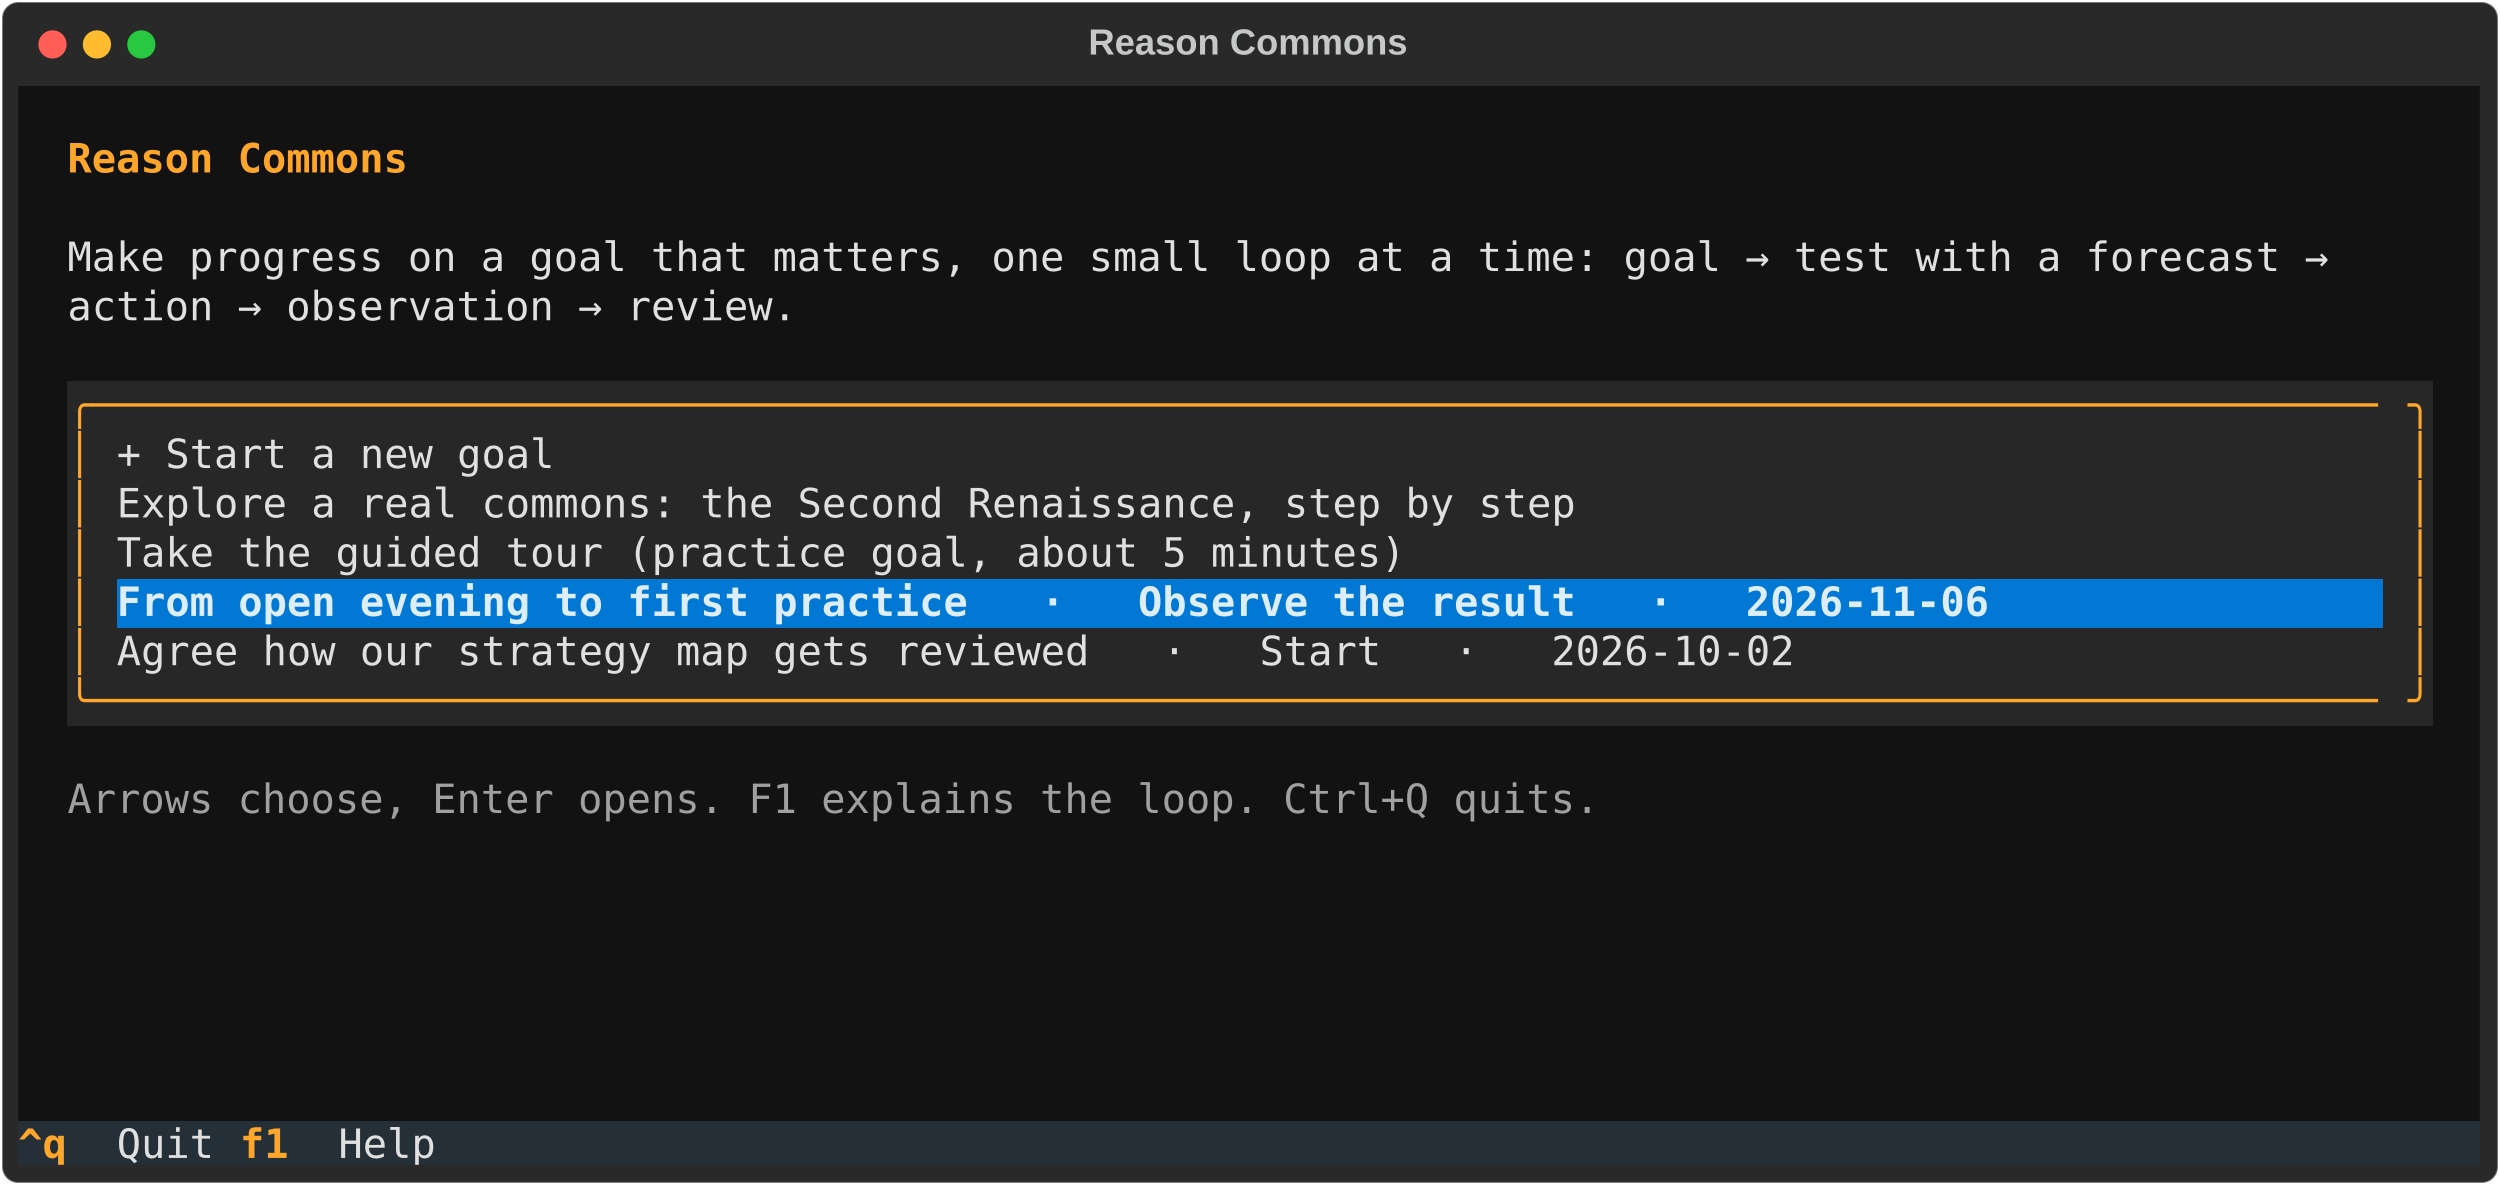
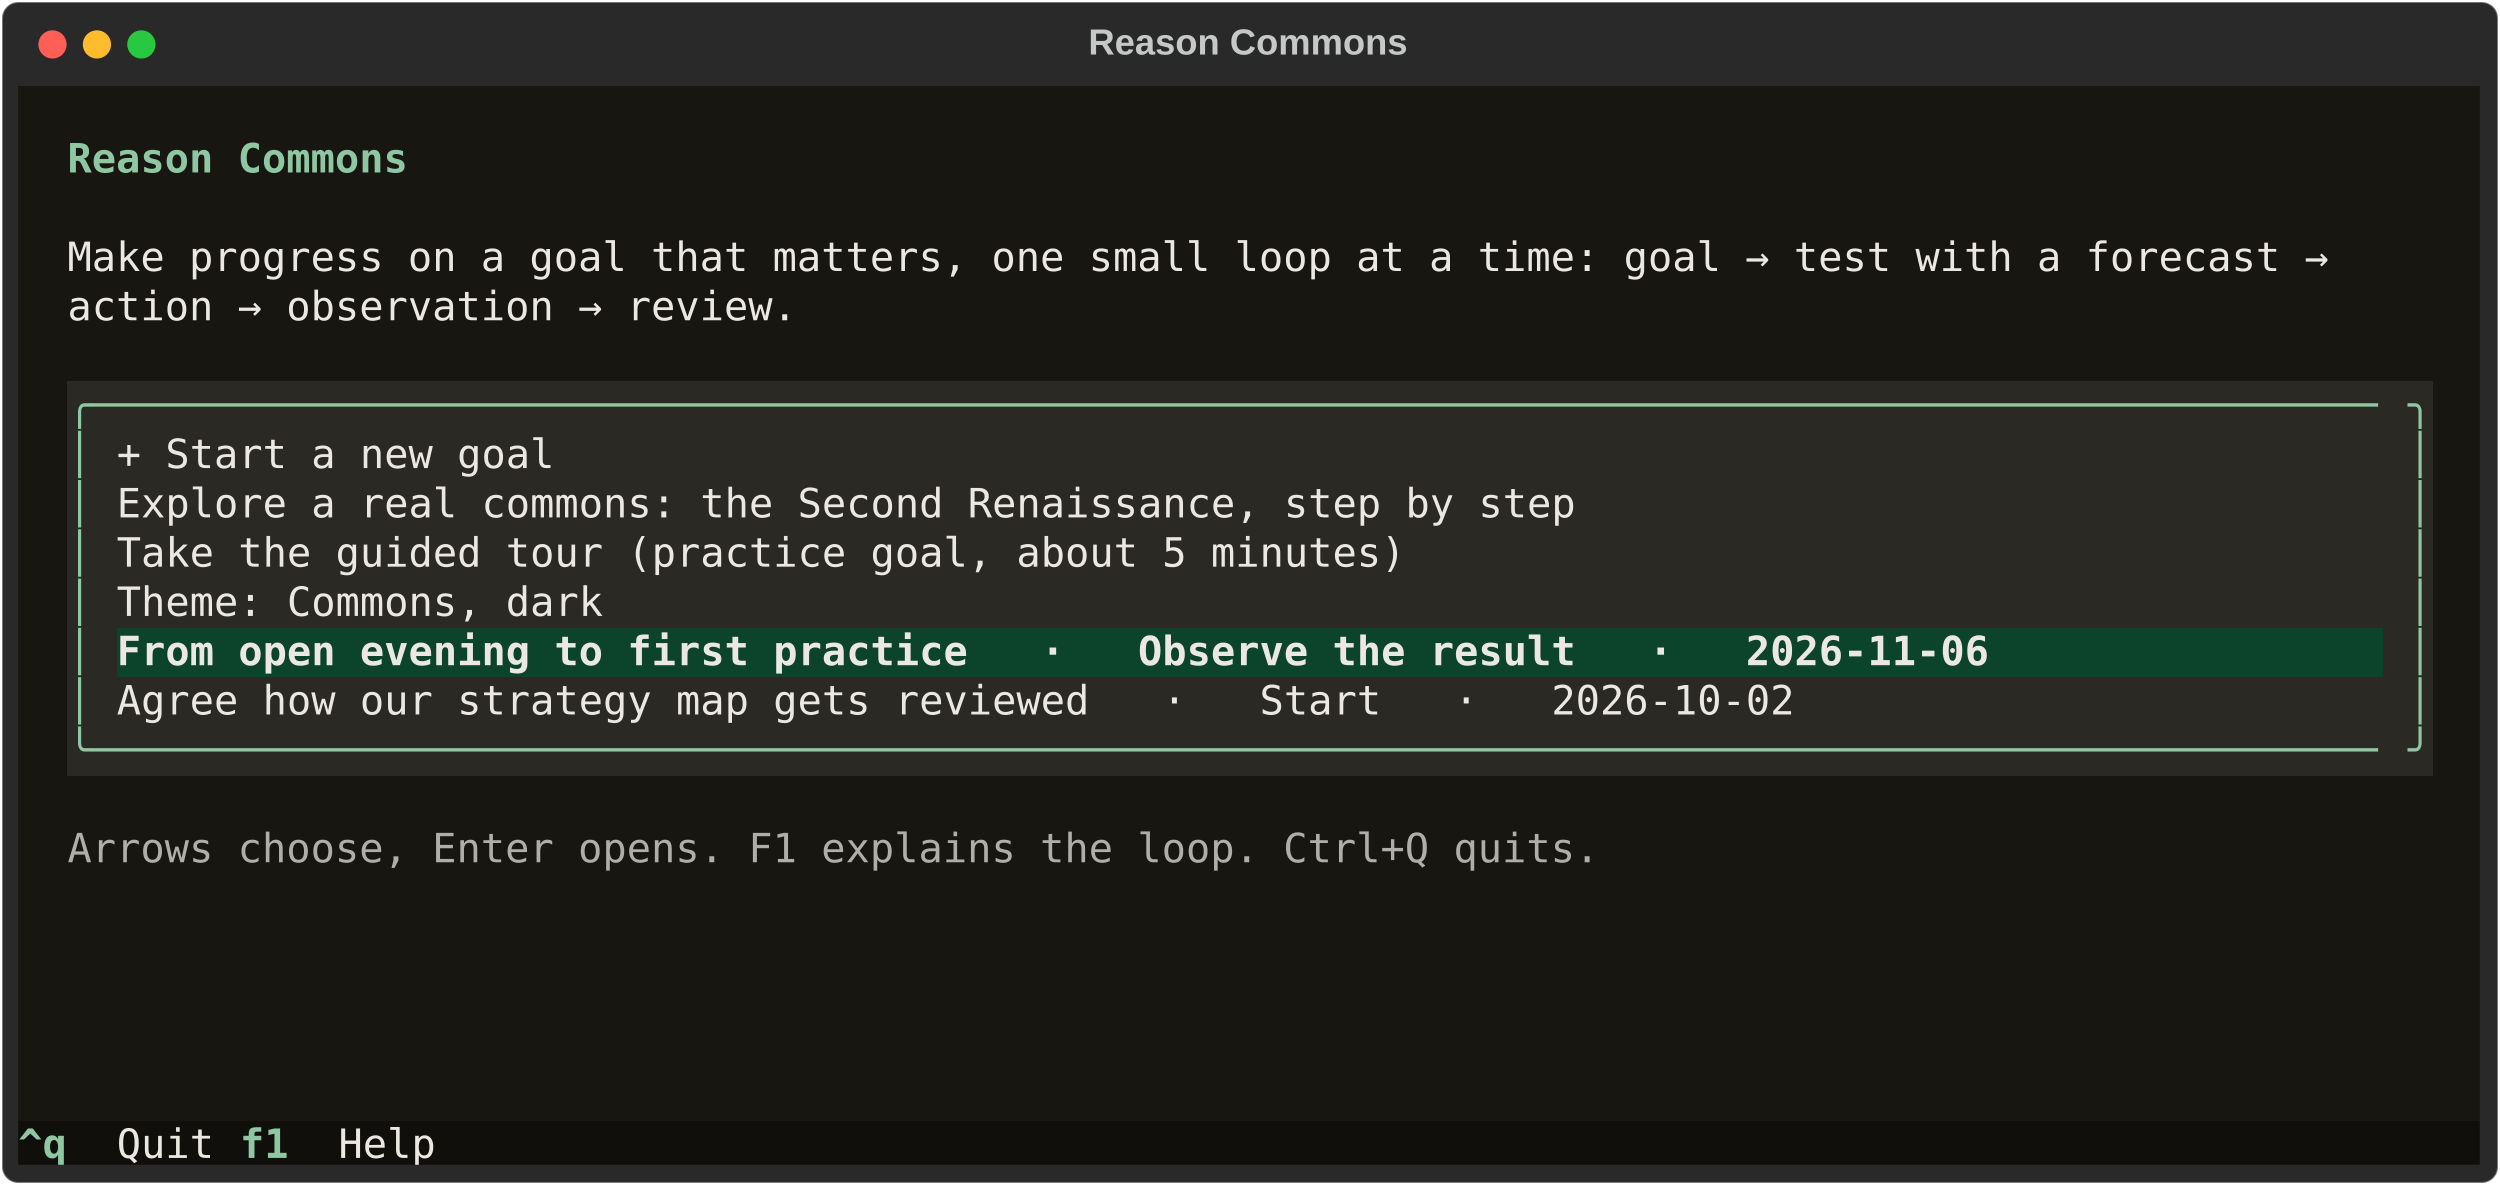
<svg xmlns="http://www.w3.org/2000/svg" class="rich-terminal" viewBox="0 0 1238 586.8">
  <style>

    @font-face {
        font-family: "Fira Code";
        src: local("FiraCode-Regular"),
                url("https://cdnjs.cloudflare.com/ajax/libs/firacode/6.2.0/woff2/FiraCode-Regular.woff2") format("woff2"),
                url("https://cdnjs.cloudflare.com/ajax/libs/firacode/6.2.0/woff/FiraCode-Regular.woff") format("woff");
        font-style: normal;
        font-weight: 400;
    }
    @font-face {
        font-family: "Fira Code";
        src: local("FiraCode-Bold"),
                url("https://cdnjs.cloudflare.com/ajax/libs/firacode/6.2.0/woff2/FiraCode-Bold.woff2") format("woff2"),
                url("https://cdnjs.cloudflare.com/ajax/libs/firacode/6.2.0/woff/FiraCode-Bold.woff") format("woff");
        font-style: bold;
        font-weight: 700;
    }

-     .terminal-1781260414-matrix {
+     .terminal-31405081-matrix {
        font-family: Fira Code, monospace;
        font-size: 20px;
        line-height: 24.4px;
        font-variant-east-asian: full-width;
    }

-     .terminal-1781260414-title {
+     .terminal-31405081-title {
        font-size: 18px;
        font-weight: bold;
        font-family: arial;
    }

-     .terminal-1781260414-r1 { fill: #c5c8c6 }
- .terminal-1781260414-r2 { fill: #fea62b;font-weight: bold }
- .terminal-1781260414-r3 { fill: #e0e0e0 }
- .terminal-1781260414-r4 { fill: #fea62b }
- .terminal-1781260414-r5 { fill: #ddedf9;font-weight: bold }
- .terminal-1781260414-r6 { fill: #a0a0a0 }
- .terminal-1781260414-r7 { fill: #ffa62b;font-weight: bold }
+     .terminal-31405081-r1 { fill: #c5c8c6 }
+ .terminal-31405081-r2 { fill: #8ec7a1;font-weight: bold }
+ .terminal-31405081-r3 { fill: #eae8e1 }
+ .terminal-31405081-r4 { fill: #8ec7a1 }
+ .terminal-31405081-r5 { fill: #eae8e1;font-weight: bold }
+ .terminal-31405081-r6 { fill: #b0aea8 }
    </style>
  <defs>
-     <clipPath id="terminal-1781260414-clip-terminal">
+     <clipPath id="terminal-31405081-clip-terminal">
      <rect x="0" y="0" width="1219.0" height="535.8" />
    </clipPath>
-     <clipPath id="terminal-1781260414-line-0">
+     <clipPath id="terminal-31405081-line-0">
      <rect x="0" y="1.5" width="1220" height="24.65" />
    </clipPath>
-     <clipPath id="terminal-1781260414-line-1">
+     <clipPath id="terminal-31405081-line-1">
      <rect x="0" y="25.9" width="1220" height="24.65" />
    </clipPath>
-     <clipPath id="terminal-1781260414-line-2">
+     <clipPath id="terminal-31405081-line-2">
      <rect x="0" y="50.3" width="1220" height="24.65" />
    </clipPath>
-     <clipPath id="terminal-1781260414-line-3">
+     <clipPath id="terminal-31405081-line-3">
      <rect x="0" y="74.7" width="1220" height="24.65" />
    </clipPath>
-     <clipPath id="terminal-1781260414-line-4">
+     <clipPath id="terminal-31405081-line-4">
      <rect x="0" y="99.1" width="1220" height="24.65" />
    </clipPath>
-     <clipPath id="terminal-1781260414-line-5">
+     <clipPath id="terminal-31405081-line-5">
      <rect x="0" y="123.5" width="1220" height="24.65" />
    </clipPath>
-     <clipPath id="terminal-1781260414-line-6">
+     <clipPath id="terminal-31405081-line-6">
      <rect x="0" y="147.9" width="1220" height="24.65" />
    </clipPath>
-     <clipPath id="terminal-1781260414-line-7">
+     <clipPath id="terminal-31405081-line-7">
      <rect x="0" y="172.3" width="1220" height="24.65" />
    </clipPath>
-     <clipPath id="terminal-1781260414-line-8">
+     <clipPath id="terminal-31405081-line-8">
      <rect x="0" y="196.7" width="1220" height="24.65" />
    </clipPath>
-     <clipPath id="terminal-1781260414-line-9">
+     <clipPath id="terminal-31405081-line-9">
      <rect x="0" y="221.1" width="1220" height="24.65" />
    </clipPath>
-     <clipPath id="terminal-1781260414-line-10">
+     <clipPath id="terminal-31405081-line-10">
      <rect x="0" y="245.5" width="1220" height="24.65" />
    </clipPath>
-     <clipPath id="terminal-1781260414-line-11">
+     <clipPath id="terminal-31405081-line-11">
      <rect x="0" y="269.9" width="1220" height="24.65" />
    </clipPath>
-     <clipPath id="terminal-1781260414-line-12">
+     <clipPath id="terminal-31405081-line-12">
      <rect x="0" y="294.3" width="1220" height="24.65" />
    </clipPath>
-     <clipPath id="terminal-1781260414-line-13">
+     <clipPath id="terminal-31405081-line-13">
      <rect x="0" y="318.7" width="1220" height="24.65" />
    </clipPath>
-     <clipPath id="terminal-1781260414-line-14">
+     <clipPath id="terminal-31405081-line-14">
      <rect x="0" y="343.1" width="1220" height="24.65" />
    </clipPath>
-     <clipPath id="terminal-1781260414-line-15">
+     <clipPath id="terminal-31405081-line-15">
      <rect x="0" y="367.5" width="1220" height="24.65" />
    </clipPath>
-     <clipPath id="terminal-1781260414-line-16">
+     <clipPath id="terminal-31405081-line-16">
      <rect x="0" y="391.9" width="1220" height="24.65" />
    </clipPath>
-     <clipPath id="terminal-1781260414-line-17">
+     <clipPath id="terminal-31405081-line-17">
      <rect x="0" y="416.3" width="1220" height="24.65" />
    </clipPath>
-     <clipPath id="terminal-1781260414-line-18">
+     <clipPath id="terminal-31405081-line-18">
      <rect x="0" y="440.7" width="1220" height="24.65" />
    </clipPath>
-     <clipPath id="terminal-1781260414-line-19">
+     <clipPath id="terminal-31405081-line-19">
      <rect x="0" y="465.1" width="1220" height="24.65" />
    </clipPath>
-     <clipPath id="terminal-1781260414-line-20">
+     <clipPath id="terminal-31405081-line-20">
      <rect x="0" y="489.5" width="1220" height="24.65" />
    </clipPath>
  </defs>
  <rect fill="#292929" stroke="rgba(255,255,255,0.35)" stroke-width="1" x="1" y="1" width="1236" height="584.8" rx="8" />
-   <text class="terminal-1781260414-title" fill="#c5c8c6" text-anchor="middle" x="618" y="27">Reason Commons</text>
+   <text class="terminal-31405081-title" fill="#c5c8c6" text-anchor="middle" x="618" y="27">Reason Commons</text>
  <g transform="translate(26,22)">
    <circle cx="0" cy="0" r="7" fill="#ff5f57" />
    <circle cx="22" cy="0" r="7" fill="#febc2e" />
    <circle cx="44" cy="0" r="7" fill="#28c840" />
  </g>
-   <g transform="translate(9, 41)" clip-path="url(#terminal-1781260414-clip-terminal)">
-     <rect fill="#121212" x="0" y="1.5" width="1220" height="24.65" shape-rendering="crispEdges" />
-     <rect fill="#121212" x="0" y="25.9" width="24.4" height="24.65" shape-rendering="crispEdges" />
-     <rect fill="#121212" x="24.4" y="25.9" width="170.8" height="24.65" shape-rendering="crispEdges" />
-     <rect fill="#121212" x="195.2" y="25.9" width="1000.4" height="24.65" shape-rendering="crispEdges" />
-     <rect fill="#121212" x="1195.6" y="25.9" width="24.4" height="24.65" shape-rendering="crispEdges" />
-     <rect fill="#121212" x="0" y="50.3" width="24.4" height="24.65" shape-rendering="crispEdges" />
-     <rect fill="#121212" x="24.4" y="50.3" width="1171.2" height="24.65" shape-rendering="crispEdges" />
-     <rect fill="#121212" x="1195.6" y="50.3" width="24.4" height="24.65" shape-rendering="crispEdges" />
-     <rect fill="#121212" x="0" y="74.7" width="24.4" height="24.65" shape-rendering="crispEdges" />
-     <rect fill="#121212" x="24.4" y="74.7" width="1134.6" height="24.65" shape-rendering="crispEdges" />
-     <rect fill="#121212" x="1159" y="74.7" width="36.6" height="24.65" shape-rendering="crispEdges" />
-     <rect fill="#121212" x="1195.6" y="74.7" width="24.4" height="24.65" shape-rendering="crispEdges" />
-     <rect fill="#121212" x="0" y="99.1" width="24.4" height="24.65" shape-rendering="crispEdges" />
-     <rect fill="#121212" x="24.4" y="99.1" width="366" height="24.65" shape-rendering="crispEdges" />
-     <rect fill="#121212" x="390.4" y="99.1" width="805.2" height="24.65" shape-rendering="crispEdges" />
-     <rect fill="#121212" x="1195.6" y="99.1" width="24.4" height="24.65" shape-rendering="crispEdges" />
-     <rect fill="#121212" x="0" y="123.5" width="24.4" height="24.65" shape-rendering="crispEdges" />
-     <rect fill="#121212" x="24.4" y="123.5" width="1171.2" height="24.65" shape-rendering="crispEdges" />
-     <rect fill="#121212" x="1195.6" y="123.5" width="24.4" height="24.65" shape-rendering="crispEdges" />
-     <rect fill="#121212" x="0" y="147.9" width="24.4" height="24.65" shape-rendering="crispEdges" />
-     <rect fill="#272727" x="24.4" y="147.9" width="12.2" height="24.65" shape-rendering="crispEdges" />
-     <rect fill="#272727" x="36.6" y="147.9" width="1146.8" height="24.65" shape-rendering="crispEdges" />
-     <rect fill="#272727" x="1183.4" y="147.9" width="12.2" height="24.65" shape-rendering="crispEdges" />
-     <rect fill="#121212" x="1195.6" y="147.9" width="24.4" height="24.65" shape-rendering="crispEdges" />
-     <rect fill="#121212" x="0" y="172.3" width="24.4" height="24.65" shape-rendering="crispEdges" />
-     <rect fill="#272727" x="24.4" y="172.3" width="12.2" height="24.65" shape-rendering="crispEdges" />
-     <rect fill="#272727" x="36.6" y="172.3" width="12.2" height="24.65" shape-rendering="crispEdges" />
-     <rect fill="#272727" x="48.8" y="172.3" width="219.6" height="24.65" shape-rendering="crispEdges" />
-     <rect fill="#272727" x="268.4" y="172.3" width="902.8" height="24.65" shape-rendering="crispEdges" />
-     <rect fill="#272727" x="1171.2" y="172.3" width="12.2" height="24.65" shape-rendering="crispEdges" />
-     <rect fill="#272727" x="1183.4" y="172.3" width="12.2" height="24.65" shape-rendering="crispEdges" />
-     <rect fill="#121212" x="1195.6" y="172.3" width="24.4" height="24.65" shape-rendering="crispEdges" />
-     <rect fill="#121212" x="0" y="196.7" width="24.4" height="24.65" shape-rendering="crispEdges" />
-     <rect fill="#272727" x="24.4" y="196.7" width="12.2" height="24.65" shape-rendering="crispEdges" />
-     <rect fill="#272727" x="36.6" y="196.7" width="12.2" height="24.65" shape-rendering="crispEdges" />
-     <rect fill="#272727" x="48.8" y="196.7" width="756.4" height="24.65" shape-rendering="crispEdges" />
-     <rect fill="#272727" x="805.2" y="196.7" width="366" height="24.65" shape-rendering="crispEdges" />
-     <rect fill="#272727" x="1171.2" y="196.7" width="12.2" height="24.65" shape-rendering="crispEdges" />
-     <rect fill="#272727" x="1183.4" y="196.7" width="12.2" height="24.65" shape-rendering="crispEdges" />
-     <rect fill="#121212" x="1195.6" y="196.7" width="24.4" height="24.65" shape-rendering="crispEdges" />
-     <rect fill="#121212" x="0" y="221.1" width="24.4" height="24.65" shape-rendering="crispEdges" />
-     <rect fill="#272727" x="24.4" y="221.1" width="12.2" height="24.65" shape-rendering="crispEdges" />
-     <rect fill="#272727" x="36.6" y="221.1" width="12.2" height="24.65" shape-rendering="crispEdges" />
-     <rect fill="#272727" x="48.8" y="221.1" width="671" height="24.65" shape-rendering="crispEdges" />
-     <rect fill="#272727" x="719.8" y="221.1" width="451.4" height="24.65" shape-rendering="crispEdges" />
-     <rect fill="#272727" x="1171.2" y="221.1" width="12.2" height="24.65" shape-rendering="crispEdges" />
-     <rect fill="#272727" x="1183.4" y="221.1" width="12.2" height="24.65" shape-rendering="crispEdges" />
-     <rect fill="#121212" x="1195.6" y="221.1" width="24.4" height="24.65" shape-rendering="crispEdges" />
-     <rect fill="#121212" x="0" y="245.5" width="24.4" height="24.65" shape-rendering="crispEdges" />
-     <rect fill="#272727" x="24.4" y="245.5" width="12.2" height="24.65" shape-rendering="crispEdges" />
-     <rect fill="#272727" x="36.6" y="245.5" width="12.2" height="24.65" shape-rendering="crispEdges" />
-     <rect fill="#0178d4" x="48.8" y="245.5" width="939.4" height="24.65" shape-rendering="crispEdges" />
-     <rect fill="#0178d4" x="988.2" y="245.5" width="183" height="24.65" shape-rendering="crispEdges" />
-     <rect fill="#272727" x="1171.2" y="245.5" width="12.2" height="24.65" shape-rendering="crispEdges" />
-     <rect fill="#272727" x="1183.4" y="245.5" width="12.2" height="24.65" shape-rendering="crispEdges" />
-     <rect fill="#121212" x="1195.6" y="245.5" width="24.4" height="24.65" shape-rendering="crispEdges" />
-     <rect fill="#121212" x="0" y="269.9" width="24.4" height="24.65" shape-rendering="crispEdges" />
-     <rect fill="#272727" x="24.4" y="269.9" width="12.2" height="24.65" shape-rendering="crispEdges" />
-     <rect fill="#272727" x="36.6" y="269.9" width="12.2" height="24.65" shape-rendering="crispEdges" />
-     <rect fill="#272727" x="48.8" y="269.9" width="841.8" height="24.65" shape-rendering="crispEdges" />
-     <rect fill="#272727" x="890.6" y="269.9" width="280.6" height="24.65" shape-rendering="crispEdges" />
-     <rect fill="#272727" x="1171.2" y="269.9" width="12.2" height="24.65" shape-rendering="crispEdges" />
-     <rect fill="#272727" x="1183.4" y="269.9" width="12.2" height="24.65" shape-rendering="crispEdges" />
-     <rect fill="#121212" x="1195.6" y="269.9" width="24.4" height="24.65" shape-rendering="crispEdges" />
-     <rect fill="#121212" x="0" y="294.3" width="24.4" height="24.65" shape-rendering="crispEdges" />
-     <rect fill="#272727" x="24.4" y="294.3" width="12.2" height="24.65" shape-rendering="crispEdges" />
-     <rect fill="#272727" x="36.6" y="294.3" width="1146.8" height="24.65" shape-rendering="crispEdges" />
-     <rect fill="#272727" x="1183.4" y="294.3" width="12.2" height="24.65" shape-rendering="crispEdges" />
-     <rect fill="#121212" x="1195.6" y="294.3" width="24.4" height="24.65" shape-rendering="crispEdges" />
-     <rect fill="#121212" x="0" y="318.7" width="24.4" height="24.65" shape-rendering="crispEdges" />
-     <rect fill="#121212" x="24.4" y="318.7" width="1171.2" height="24.65" shape-rendering="crispEdges" />
-     <rect fill="#121212" x="1195.6" y="318.7" width="24.4" height="24.65" shape-rendering="crispEdges" />
-     <rect fill="#121212" x="0" y="343.1" width="24.4" height="24.65" shape-rendering="crispEdges" />
-     <rect fill="#121212" x="24.4" y="343.1" width="768.6" height="24.65" shape-rendering="crispEdges" />
-     <rect fill="#121212" x="793" y="343.1" width="402.6" height="24.65" shape-rendering="crispEdges" />
-     <rect fill="#121212" x="1195.6" y="343.1" width="24.4" height="24.65" shape-rendering="crispEdges" />
-     <rect fill="#121212" x="0" y="367.5" width="24.4" height="24.65" shape-rendering="crispEdges" />
-     <rect fill="#121212" x="24.4" y="367.5" width="1171.2" height="24.65" shape-rendering="crispEdges" />
-     <rect fill="#121212" x="1195.6" y="367.5" width="24.4" height="24.65" shape-rendering="crispEdges" />
-     <rect fill="#121212" x="0" y="391.9" width="24.4" height="24.65" shape-rendering="crispEdges" />
-     <rect fill="#121212" x="24.4" y="391.9" width="1171.2" height="24.65" shape-rendering="crispEdges" />
-     <rect fill="#121212" x="1195.6" y="391.9" width="24.4" height="24.65" shape-rendering="crispEdges" />
-     <rect fill="#121212" x="0" y="416.3" width="24.4" height="24.65" shape-rendering="crispEdges" />
-     <rect fill="#121212" x="24.4" y="416.3" width="1171.2" height="24.65" shape-rendering="crispEdges" />
-     <rect fill="#121212" x="1195.6" y="416.3" width="24.4" height="24.65" shape-rendering="crispEdges" />
-     <rect fill="#121212" x="0" y="440.7" width="24.4" height="24.65" shape-rendering="crispEdges" />
-     <rect fill="#121212" x="24.4" y="440.7" width="1171.2" height="24.65" shape-rendering="crispEdges" />
-     <rect fill="#121212" x="1195.6" y="440.7" width="24.4" height="24.65" shape-rendering="crispEdges" />
-     <rect fill="#121212" x="0" y="465.1" width="24.4" height="24.65" shape-rendering="crispEdges" />
-     <rect fill="#121212" x="24.4" y="465.1" width="1171.2" height="24.65" shape-rendering="crispEdges" />
-     <rect fill="#121212" x="1195.6" y="465.1" width="24.4" height="24.65" shape-rendering="crispEdges" />
-     <rect fill="#121212" x="0" y="489.5" width="1220" height="24.65" shape-rendering="crispEdges" />
-     <rect fill="#242f38" x="0" y="513.9" width="48.8" height="24.65" shape-rendering="crispEdges" />
-     <rect fill="#242f38" x="48.8" y="513.9" width="61" height="24.65" shape-rendering="crispEdges" />
-     <rect fill="#242f38" x="109.8" y="513.9" width="48.8" height="24.65" shape-rendering="crispEdges" />
-     <rect fill="#242f38" x="158.6" y="513.9" width="61" height="24.65" shape-rendering="crispEdges" />
-     <rect fill="#242f38" x="219.6" y="513.9" width="1000.4" height="24.65" shape-rendering="crispEdges" />
-     <g class="terminal-1781260414-matrix">
-       <text class="terminal-1781260414-r1" x="1220" y="20" textLength="12.2" clip-path="url(#terminal-1781260414-line-0)">
- </text>
-       <text class="terminal-1781260414-r2" x="24.4" y="44.4" textLength="170.8" clip-path="url(#terminal-1781260414-line-1)">Reason Commons</text>
-       <text class="terminal-1781260414-r1" x="1220" y="44.4" textLength="12.2" clip-path="url(#terminal-1781260414-line-1)">
- </text>
-       <text class="terminal-1781260414-r1" x="1220" y="68.8" textLength="12.2" clip-path="url(#terminal-1781260414-line-2)">
- </text>
-       <text class="terminal-1781260414-r3" x="24.4" y="93.2" textLength="1134.6" clip-path="url(#terminal-1781260414-line-3)">Make progress on a goal that matters, one small loop at a time: goal → test with a forecast →</text>
-       <text class="terminal-1781260414-r1" x="1220" y="93.2" textLength="12.2" clip-path="url(#terminal-1781260414-line-3)">
- </text>
-       <text class="terminal-1781260414-r3" x="24.4" y="117.6" textLength="366" clip-path="url(#terminal-1781260414-line-4)">action → observation → review.</text>
-       <text class="terminal-1781260414-r1" x="1220" y="117.6" textLength="12.2" clip-path="url(#terminal-1781260414-line-4)">
- </text>
-       <text class="terminal-1781260414-r1" x="1220" y="142" textLength="12.2" clip-path="url(#terminal-1781260414-line-5)">
- </text>
-       <text class="terminal-1781260414-r4" x="24.4" y="166.4" textLength="12.2" clip-path="url(#terminal-1781260414-line-6)">╭</text>
-       <text class="terminal-1781260414-r4" x="36.6" y="166.4" textLength="1146.8" clip-path="url(#terminal-1781260414-line-6)">──────────────────────────────────────────────────────────────────────────────────────────────</text>
-       <text class="terminal-1781260414-r4" x="1183.4" y="166.4" textLength="12.2" clip-path="url(#terminal-1781260414-line-6)">╮</text>
-       <text class="terminal-1781260414-r1" x="1220" y="166.4" textLength="12.2" clip-path="url(#terminal-1781260414-line-6)">
- </text>
-       <text class="terminal-1781260414-r4" x="24.4" y="190.8" textLength="12.2" clip-path="url(#terminal-1781260414-line-7)">│</text>
-       <text class="terminal-1781260414-r3" x="48.8" y="190.8" textLength="219.6" clip-path="url(#terminal-1781260414-line-7)">+ Start a new goal</text>
-       <text class="terminal-1781260414-r4" x="1183.4" y="190.8" textLength="12.2" clip-path="url(#terminal-1781260414-line-7)">│</text>
-       <text class="terminal-1781260414-r1" x="1220" y="190.8" textLength="12.2" clip-path="url(#terminal-1781260414-line-7)">
- </text>
-       <text class="terminal-1781260414-r4" x="24.4" y="215.2" textLength="12.2" clip-path="url(#terminal-1781260414-line-8)">│</text>
-       <text class="terminal-1781260414-r3" x="48.8" y="215.2" textLength="756.4" clip-path="url(#terminal-1781260414-line-8)">  Explore a real commons: the Second Renaissance, step by step</text>
-       <text class="terminal-1781260414-r4" x="1183.4" y="215.2" textLength="12.2" clip-path="url(#terminal-1781260414-line-8)">│</text>
-       <text class="terminal-1781260414-r1" x="1220" y="215.2" textLength="12.2" clip-path="url(#terminal-1781260414-line-8)">
- </text>
-       <text class="terminal-1781260414-r4" x="24.4" y="239.6" textLength="12.2" clip-path="url(#terminal-1781260414-line-9)">│</text>
-       <text class="terminal-1781260414-r3" x="48.8" y="239.6" textLength="671" clip-path="url(#terminal-1781260414-line-9)">  Take the guided tour (practice goal, about 5 minutes)</text>
-       <text class="terminal-1781260414-r4" x="1183.4" y="239.6" textLength="12.2" clip-path="url(#terminal-1781260414-line-9)">│</text>
-       <text class="terminal-1781260414-r1" x="1220" y="239.6" textLength="12.2" clip-path="url(#terminal-1781260414-line-9)">
- </text>
-       <text class="terminal-1781260414-r4" x="24.4" y="264" textLength="12.2" clip-path="url(#terminal-1781260414-line-10)">│</text>
-       <text class="terminal-1781260414-r5" x="48.8" y="264" textLength="939.4" clip-path="url(#terminal-1781260414-line-10)">From open evening to first practice   ·   Observe the result   ·   2026-11-06</text>
-       <text class="terminal-1781260414-r4" x="1183.4" y="264" textLength="12.2" clip-path="url(#terminal-1781260414-line-10)">│</text>
-       <text class="terminal-1781260414-r1" x="1220" y="264" textLength="12.2" clip-path="url(#terminal-1781260414-line-10)">
- </text>
-       <text class="terminal-1781260414-r4" x="24.4" y="288.4" textLength="12.2" clip-path="url(#terminal-1781260414-line-11)">│</text>
-       <text class="terminal-1781260414-r3" x="48.8" y="288.4" textLength="841.8" clip-path="url(#terminal-1781260414-line-11)">Agree how our strategy map gets reviewed   ·   Start   ·   2026-10-02</text>
-       <text class="terminal-1781260414-r4" x="1183.4" y="288.4" textLength="12.2" clip-path="url(#terminal-1781260414-line-11)">│</text>
-       <text class="terminal-1781260414-r1" x="1220" y="288.4" textLength="12.2" clip-path="url(#terminal-1781260414-line-11)">
- </text>
-       <text class="terminal-1781260414-r4" x="24.4" y="312.8" textLength="12.2" clip-path="url(#terminal-1781260414-line-12)">╰</text>
-       <text class="terminal-1781260414-r4" x="36.6" y="312.8" textLength="1146.8" clip-path="url(#terminal-1781260414-line-12)">──────────────────────────────────────────────────────────────────────────────────────────────</text>
-       <text class="terminal-1781260414-r4" x="1183.4" y="312.8" textLength="12.2" clip-path="url(#terminal-1781260414-line-12)">╯</text>
-       <text class="terminal-1781260414-r1" x="1220" y="312.8" textLength="12.2" clip-path="url(#terminal-1781260414-line-12)">
- </text>
-       <text class="terminal-1781260414-r1" x="1220" y="337.2" textLength="12.2" clip-path="url(#terminal-1781260414-line-13)">
- </text>
-       <text class="terminal-1781260414-r6" x="24.4" y="361.6" textLength="768.6" clip-path="url(#terminal-1781260414-line-14)">Arrows choose, Enter opens. F1 explains the loop. Ctrl+Q quits.</text>
-       <text class="terminal-1781260414-r1" x="1220" y="361.6" textLength="12.2" clip-path="url(#terminal-1781260414-line-14)">
- </text>
-       <text class="terminal-1781260414-r1" x="1220" y="386" textLength="12.2" clip-path="url(#terminal-1781260414-line-15)">
- </text>
-       <text class="terminal-1781260414-r1" x="1220" y="410.4" textLength="12.2" clip-path="url(#terminal-1781260414-line-16)">
- </text>
-       <text class="terminal-1781260414-r1" x="1220" y="434.8" textLength="12.2" clip-path="url(#terminal-1781260414-line-17)">
- </text>
-       <text class="terminal-1781260414-r1" x="1220" y="459.2" textLength="12.2" clip-path="url(#terminal-1781260414-line-18)">
- </text>
-       <text class="terminal-1781260414-r1" x="1220" y="483.6" textLength="12.2" clip-path="url(#terminal-1781260414-line-19)">
- </text>
-       <text class="terminal-1781260414-r1" x="1220" y="508" textLength="12.2" clip-path="url(#terminal-1781260414-line-20)">
- </text>
-       <text class="terminal-1781260414-r7" x="0" y="532.4" textLength="48.8" clip-path="url(#terminal-1781260414-line-21)"> ^q </text>
-       <text class="terminal-1781260414-r3" x="48.8" y="532.4" textLength="61" clip-path="url(#terminal-1781260414-line-21)">Quit </text>
-       <text class="terminal-1781260414-r7" x="109.8" y="532.4" textLength="48.8" clip-path="url(#terminal-1781260414-line-21)"> f1 </text>
-       <text class="terminal-1781260414-r3" x="158.6" y="532.4" textLength="61" clip-path="url(#terminal-1781260414-line-21)">Help </text>
+   <g transform="translate(9, 41)" clip-path="url(#terminal-31405081-clip-terminal)">
+     <rect fill="#181611" x="0" y="1.5" width="1220" height="24.65" shape-rendering="crispEdges" />
+     <rect fill="#181611" x="0" y="25.9" width="24.4" height="24.65" shape-rendering="crispEdges" />
+     <rect fill="#181611" x="24.4" y="25.9" width="170.8" height="24.65" shape-rendering="crispEdges" />
+     <rect fill="#181611" x="195.2" y="25.9" width="1000.4" height="24.65" shape-rendering="crispEdges" />
+     <rect fill="#181611" x="1195.6" y="25.9" width="24.4" height="24.65" shape-rendering="crispEdges" />
+     <rect fill="#181611" x="0" y="50.3" width="24.4" height="24.65" shape-rendering="crispEdges" />
+     <rect fill="#181611" x="24.4" y="50.3" width="1171.2" height="24.65" shape-rendering="crispEdges" />
+     <rect fill="#181611" x="1195.6" y="50.3" width="24.4" height="24.65" shape-rendering="crispEdges" />
+     <rect fill="#181611" x="0" y="74.7" width="24.4" height="24.65" shape-rendering="crispEdges" />
+     <rect fill="#181611" x="24.4" y="74.7" width="1134.6" height="24.65" shape-rendering="crispEdges" />
+     <rect fill="#181611" x="1159" y="74.7" width="36.6" height="24.65" shape-rendering="crispEdges" />
+     <rect fill="#181611" x="1195.6" y="74.7" width="24.4" height="24.65" shape-rendering="crispEdges" />
+     <rect fill="#181611" x="0" y="99.1" width="24.4" height="24.65" shape-rendering="crispEdges" />
+     <rect fill="#181611" x="24.4" y="99.1" width="366" height="24.65" shape-rendering="crispEdges" />
+     <rect fill="#181611" x="390.4" y="99.1" width="805.2" height="24.65" shape-rendering="crispEdges" />
+     <rect fill="#181611" x="1195.6" y="99.1" width="24.4" height="24.65" shape-rendering="crispEdges" />
+     <rect fill="#181611" x="0" y="123.5" width="24.4" height="24.65" shape-rendering="crispEdges" />
+     <rect fill="#181611" x="24.4" y="123.5" width="1171.2" height="24.65" shape-rendering="crispEdges" />
+     <rect fill="#181611" x="1195.6" y="123.5" width="24.4" height="24.65" shape-rendering="crispEdges" />
+     <rect fill="#181611" x="0" y="147.9" width="24.4" height="24.65" shape-rendering="crispEdges" />
+     <rect fill="#2b2924" x="24.4" y="147.9" width="12.2" height="24.65" shape-rendering="crispEdges" />
+     <rect fill="#2b2924" x="36.6" y="147.9" width="1146.8" height="24.65" shape-rendering="crispEdges" />
+     <rect fill="#2b2924" x="1183.4" y="147.9" width="12.2" height="24.65" shape-rendering="crispEdges" />
+     <rect fill="#181611" x="1195.6" y="147.9" width="24.4" height="24.65" shape-rendering="crispEdges" />
+     <rect fill="#181611" x="0" y="172.3" width="24.4" height="24.65" shape-rendering="crispEdges" />
+     <rect fill="#2b2924" x="24.4" y="172.3" width="12.2" height="24.65" shape-rendering="crispEdges" />
+     <rect fill="#2b2924" x="36.6" y="172.3" width="12.2" height="24.65" shape-rendering="crispEdges" />
+     <rect fill="#2b2924" x="48.8" y="172.3" width="219.6" height="24.65" shape-rendering="crispEdges" />
+     <rect fill="#2b2924" x="268.4" y="172.3" width="902.8" height="24.65" shape-rendering="crispEdges" />
+     <rect fill="#2b2924" x="1171.2" y="172.3" width="12.2" height="24.65" shape-rendering="crispEdges" />
+     <rect fill="#2b2924" x="1183.4" y="172.3" width="12.2" height="24.65" shape-rendering="crispEdges" />
+     <rect fill="#181611" x="1195.6" y="172.3" width="24.4" height="24.65" shape-rendering="crispEdges" />
+     <rect fill="#181611" x="0" y="196.7" width="24.4" height="24.65" shape-rendering="crispEdges" />
+     <rect fill="#2b2924" x="24.4" y="196.7" width="12.2" height="24.65" shape-rendering="crispEdges" />
+     <rect fill="#2b2924" x="36.6" y="196.7" width="12.2" height="24.65" shape-rendering="crispEdges" />
+     <rect fill="#2b2924" x="48.8" y="196.7" width="756.4" height="24.65" shape-rendering="crispEdges" />
+     <rect fill="#2b2924" x="805.2" y="196.7" width="366" height="24.65" shape-rendering="crispEdges" />
+     <rect fill="#2b2924" x="1171.2" y="196.7" width="12.2" height="24.65" shape-rendering="crispEdges" />
+     <rect fill="#2b2924" x="1183.4" y="196.7" width="12.2" height="24.65" shape-rendering="crispEdges" />
+     <rect fill="#181611" x="1195.6" y="196.7" width="24.4" height="24.65" shape-rendering="crispEdges" />
+     <rect fill="#181611" x="0" y="221.1" width="24.4" height="24.65" shape-rendering="crispEdges" />
+     <rect fill="#2b2924" x="24.4" y="221.1" width="12.2" height="24.65" shape-rendering="crispEdges" />
+     <rect fill="#2b2924" x="36.6" y="221.1" width="12.2" height="24.65" shape-rendering="crispEdges" />
+     <rect fill="#2b2924" x="48.8" y="221.1" width="671" height="24.65" shape-rendering="crispEdges" />
+     <rect fill="#2b2924" x="719.8" y="221.1" width="451.4" height="24.65" shape-rendering="crispEdges" />
+     <rect fill="#2b2924" x="1171.2" y="221.1" width="12.2" height="24.65" shape-rendering="crispEdges" />
+     <rect fill="#2b2924" x="1183.4" y="221.1" width="12.2" height="24.65" shape-rendering="crispEdges" />
+     <rect fill="#181611" x="1195.6" y="221.1" width="24.4" height="24.65" shape-rendering="crispEdges" />
+     <rect fill="#181611" x="0" y="245.5" width="24.4" height="24.65" shape-rendering="crispEdges" />
+     <rect fill="#2b2924" x="24.4" y="245.5" width="12.2" height="24.65" shape-rendering="crispEdges" />
+     <rect fill="#2b2924" x="36.6" y="245.5" width="12.2" height="24.65" shape-rendering="crispEdges" />
+     <rect fill="#2b2924" x="48.8" y="245.5" width="268.4" height="24.65" shape-rendering="crispEdges" />
+     <rect fill="#2b2924" x="317.2" y="245.5" width="854" height="24.65" shape-rendering="crispEdges" />
+     <rect fill="#2b2924" x="1171.2" y="245.5" width="12.2" height="24.65" shape-rendering="crispEdges" />
+     <rect fill="#2b2924" x="1183.4" y="245.5" width="12.2" height="24.65" shape-rendering="crispEdges" />
+     <rect fill="#181611" x="1195.6" y="245.5" width="24.4" height="24.65" shape-rendering="crispEdges" />
+     <rect fill="#181611" x="0" y="269.9" width="24.4" height="24.65" shape-rendering="crispEdges" />
+     <rect fill="#2b2924" x="24.4" y="269.9" width="12.2" height="24.65" shape-rendering="crispEdges" />
+     <rect fill="#2b2924" x="36.6" y="269.9" width="12.2" height="24.65" shape-rendering="crispEdges" />
+     <rect fill="#0c432b" x="48.8" y="269.9" width="939.4" height="24.65" shape-rendering="crispEdges" />
+     <rect fill="#0c432b" x="988.2" y="269.9" width="183" height="24.65" shape-rendering="crispEdges" />
+     <rect fill="#2b2924" x="1171.2" y="269.9" width="12.2" height="24.65" shape-rendering="crispEdges" />
+     <rect fill="#2b2924" x="1183.4" y="269.9" width="12.2" height="24.65" shape-rendering="crispEdges" />
+     <rect fill="#181611" x="1195.6" y="269.9" width="24.4" height="24.65" shape-rendering="crispEdges" />
+     <rect fill="#181611" x="0" y="294.3" width="24.4" height="24.65" shape-rendering="crispEdges" />
+     <rect fill="#2b2924" x="24.4" y="294.3" width="12.2" height="24.65" shape-rendering="crispEdges" />
+     <rect fill="#2b2924" x="36.6" y="294.3" width="12.2" height="24.65" shape-rendering="crispEdges" />
+     <rect fill="#2b2924" x="48.8" y="294.3" width="841.8" height="24.65" shape-rendering="crispEdges" />
+     <rect fill="#2b2924" x="890.6" y="294.3" width="280.6" height="24.65" shape-rendering="crispEdges" />
+     <rect fill="#2b2924" x="1171.2" y="294.3" width="12.2" height="24.65" shape-rendering="crispEdges" />
+     <rect fill="#2b2924" x="1183.4" y="294.3" width="12.2" height="24.65" shape-rendering="crispEdges" />
+     <rect fill="#181611" x="1195.6" y="294.3" width="24.4" height="24.65" shape-rendering="crispEdges" />
+     <rect fill="#181611" x="0" y="318.7" width="24.4" height="24.65" shape-rendering="crispEdges" />
+     <rect fill="#2b2924" x="24.4" y="318.7" width="12.2" height="24.65" shape-rendering="crispEdges" />
+     <rect fill="#2b2924" x="36.6" y="318.7" width="1146.8" height="24.65" shape-rendering="crispEdges" />
+     <rect fill="#2b2924" x="1183.4" y="318.7" width="12.2" height="24.65" shape-rendering="crispEdges" />
+     <rect fill="#181611" x="1195.6" y="318.7" width="24.4" height="24.65" shape-rendering="crispEdges" />
+     <rect fill="#181611" x="0" y="343.1" width="24.4" height="24.65" shape-rendering="crispEdges" />
+     <rect fill="#181611" x="24.4" y="343.1" width="1171.2" height="24.65" shape-rendering="crispEdges" />
+     <rect fill="#181611" x="1195.6" y="343.1" width="24.4" height="24.65" shape-rendering="crispEdges" />
+     <rect fill="#181611" x="0" y="367.5" width="24.4" height="24.65" shape-rendering="crispEdges" />
+     <rect fill="#181611" x="24.4" y="367.5" width="768.6" height="24.65" shape-rendering="crispEdges" />
+     <rect fill="#181611" x="793" y="367.5" width="402.6" height="24.65" shape-rendering="crispEdges" />
+     <rect fill="#181611" x="1195.6" y="367.5" width="24.4" height="24.65" shape-rendering="crispEdges" />
+     <rect fill="#181611" x="0" y="391.9" width="24.4" height="24.65" shape-rendering="crispEdges" />
+     <rect fill="#181611" x="24.4" y="391.9" width="1171.2" height="24.65" shape-rendering="crispEdges" />
+     <rect fill="#181611" x="1195.6" y="391.9" width="24.4" height="24.65" shape-rendering="crispEdges" />
+     <rect fill="#181611" x="0" y="416.3" width="24.4" height="24.65" shape-rendering="crispEdges" />
+     <rect fill="#181611" x="24.4" y="416.3" width="1171.2" height="24.65" shape-rendering="crispEdges" />
+     <rect fill="#181611" x="1195.6" y="416.3" width="24.4" height="24.65" shape-rendering="crispEdges" />
+     <rect fill="#181611" x="0" y="440.7" width="24.4" height="24.65" shape-rendering="crispEdges" />
+     <rect fill="#181611" x="24.4" y="440.7" width="1171.2" height="24.65" shape-rendering="crispEdges" />
+     <rect fill="#181611" x="1195.6" y="440.7" width="24.4" height="24.65" shape-rendering="crispEdges" />
+     <rect fill="#181611" x="0" y="465.1" width="24.4" height="24.65" shape-rendering="crispEdges" />
+     <rect fill="#181611" x="24.4" y="465.1" width="1171.2" height="24.65" shape-rendering="crispEdges" />
+     <rect fill="#181611" x="1195.6" y="465.1" width="24.4" height="24.65" shape-rendering="crispEdges" />
+     <rect fill="#181611" x="0" y="489.5" width="1220" height="24.65" shape-rendering="crispEdges" />
+     <rect fill="#110f0b" x="0" y="513.9" width="48.8" height="24.65" shape-rendering="crispEdges" />
+     <rect fill="#110f0b" x="48.8" y="513.9" width="61" height="24.65" shape-rendering="crispEdges" />
+     <rect fill="#110f0b" x="109.8" y="513.9" width="48.8" height="24.65" shape-rendering="crispEdges" />
+     <rect fill="#110f0b" x="158.6" y="513.9" width="61" height="24.65" shape-rendering="crispEdges" />
+     <rect fill="#110f0b" x="219.6" y="513.9" width="1000.4" height="24.65" shape-rendering="crispEdges" />
+     <g class="terminal-31405081-matrix">
+       <text class="terminal-31405081-r1" x="1220" y="20" textLength="12.2" clip-path="url(#terminal-31405081-line-0)">
+ </text>
+       <text class="terminal-31405081-r2" x="24.4" y="44.4" textLength="170.8" clip-path="url(#terminal-31405081-line-1)">Reason Commons</text>
+       <text class="terminal-31405081-r1" x="1220" y="44.4" textLength="12.2" clip-path="url(#terminal-31405081-line-1)">
+ </text>
+       <text class="terminal-31405081-r1" x="1220" y="68.8" textLength="12.2" clip-path="url(#terminal-31405081-line-2)">
+ </text>
+       <text class="terminal-31405081-r3" x="24.4" y="93.2" textLength="1134.6" clip-path="url(#terminal-31405081-line-3)">Make progress on a goal that matters, one small loop at a time: goal → test with a forecast →</text>
+       <text class="terminal-31405081-r1" x="1220" y="93.2" textLength="12.2" clip-path="url(#terminal-31405081-line-3)">
+ </text>
+       <text class="terminal-31405081-r3" x="24.4" y="117.6" textLength="366" clip-path="url(#terminal-31405081-line-4)">action → observation → review.</text>
+       <text class="terminal-31405081-r1" x="1220" y="117.6" textLength="12.2" clip-path="url(#terminal-31405081-line-4)">
+ </text>
+       <text class="terminal-31405081-r1" x="1220" y="142" textLength="12.2" clip-path="url(#terminal-31405081-line-5)">
+ </text>
+       <text class="terminal-31405081-r4" x="24.4" y="166.4" textLength="12.2" clip-path="url(#terminal-31405081-line-6)">╭</text>
+       <text class="terminal-31405081-r4" x="36.6" y="166.4" textLength="1146.8" clip-path="url(#terminal-31405081-line-6)">──────────────────────────────────────────────────────────────────────────────────────────────</text>
+       <text class="terminal-31405081-r4" x="1183.4" y="166.4" textLength="12.2" clip-path="url(#terminal-31405081-line-6)">╮</text>
+       <text class="terminal-31405081-r1" x="1220" y="166.4" textLength="12.2" clip-path="url(#terminal-31405081-line-6)">
+ </text>
+       <text class="terminal-31405081-r4" x="24.4" y="190.8" textLength="12.2" clip-path="url(#terminal-31405081-line-7)">│</text>
+       <text class="terminal-31405081-r3" x="48.8" y="190.8" textLength="219.6" clip-path="url(#terminal-31405081-line-7)">+ Start a new goal</text>
+       <text class="terminal-31405081-r4" x="1183.4" y="190.8" textLength="12.2" clip-path="url(#terminal-31405081-line-7)">│</text>
+       <text class="terminal-31405081-r1" x="1220" y="190.8" textLength="12.2" clip-path="url(#terminal-31405081-line-7)">
+ </text>
+       <text class="terminal-31405081-r4" x="24.4" y="215.2" textLength="12.2" clip-path="url(#terminal-31405081-line-8)">│</text>
+       <text class="terminal-31405081-r3" x="48.8" y="215.2" textLength="756.4" clip-path="url(#terminal-31405081-line-8)">  Explore a real commons: the Second Renaissance, step by step</text>
+       <text class="terminal-31405081-r4" x="1183.4" y="215.2" textLength="12.2" clip-path="url(#terminal-31405081-line-8)">│</text>
+       <text class="terminal-31405081-r1" x="1220" y="215.2" textLength="12.2" clip-path="url(#terminal-31405081-line-8)">
+ </text>
+       <text class="terminal-31405081-r4" x="24.4" y="239.6" textLength="12.2" clip-path="url(#terminal-31405081-line-9)">│</text>
+       <text class="terminal-31405081-r3" x="48.8" y="239.6" textLength="671" clip-path="url(#terminal-31405081-line-9)">  Take the guided tour (practice goal, about 5 minutes)</text>
+       <text class="terminal-31405081-r4" x="1183.4" y="239.6" textLength="12.2" clip-path="url(#terminal-31405081-line-9)">│</text>
+       <text class="terminal-31405081-r1" x="1220" y="239.6" textLength="12.2" clip-path="url(#terminal-31405081-line-9)">
+ </text>
+       <text class="terminal-31405081-r4" x="24.4" y="264" textLength="12.2" clip-path="url(#terminal-31405081-line-10)">│</text>
+       <text class="terminal-31405081-r3" x="48.8" y="264" textLength="268.4" clip-path="url(#terminal-31405081-line-10)">  Theme: Commons, dark</text>
+       <text class="terminal-31405081-r4" x="1183.4" y="264" textLength="12.2" clip-path="url(#terminal-31405081-line-10)">│</text>
+       <text class="terminal-31405081-r1" x="1220" y="264" textLength="12.2" clip-path="url(#terminal-31405081-line-10)">
+ </text>
+       <text class="terminal-31405081-r4" x="24.4" y="288.4" textLength="12.2" clip-path="url(#terminal-31405081-line-11)">│</text>
+       <text class="terminal-31405081-r5" x="48.8" y="288.4" textLength="939.4" clip-path="url(#terminal-31405081-line-11)">From open evening to first practice   ·   Observe the result   ·   2026-11-06</text>
+       <text class="terminal-31405081-r4" x="1183.4" y="288.4" textLength="12.2" clip-path="url(#terminal-31405081-line-11)">│</text>
+       <text class="terminal-31405081-r1" x="1220" y="288.4" textLength="12.2" clip-path="url(#terminal-31405081-line-11)">
+ </text>
+       <text class="terminal-31405081-r4" x="24.4" y="312.8" textLength="12.2" clip-path="url(#terminal-31405081-line-12)">│</text>
+       <text class="terminal-31405081-r3" x="48.8" y="312.8" textLength="841.8" clip-path="url(#terminal-31405081-line-12)">Agree how our strategy map gets reviewed   ·   Start   ·   2026-10-02</text>
+       <text class="terminal-31405081-r4" x="1183.4" y="312.8" textLength="12.2" clip-path="url(#terminal-31405081-line-12)">│</text>
+       <text class="terminal-31405081-r1" x="1220" y="312.8" textLength="12.2" clip-path="url(#terminal-31405081-line-12)">
+ </text>
+       <text class="terminal-31405081-r4" x="24.4" y="337.2" textLength="12.2" clip-path="url(#terminal-31405081-line-13)">╰</text>
+       <text class="terminal-31405081-r4" x="36.6" y="337.2" textLength="1146.8" clip-path="url(#terminal-31405081-line-13)">──────────────────────────────────────────────────────────────────────────────────────────────</text>
+       <text class="terminal-31405081-r4" x="1183.4" y="337.2" textLength="12.2" clip-path="url(#terminal-31405081-line-13)">╯</text>
+       <text class="terminal-31405081-r1" x="1220" y="337.2" textLength="12.2" clip-path="url(#terminal-31405081-line-13)">
+ </text>
+       <text class="terminal-31405081-r1" x="1220" y="361.6" textLength="12.2" clip-path="url(#terminal-31405081-line-14)">
+ </text>
+       <text class="terminal-31405081-r6" x="24.4" y="386" textLength="768.6" clip-path="url(#terminal-31405081-line-15)">Arrows choose, Enter opens. F1 explains the loop. Ctrl+Q quits.</text>
+       <text class="terminal-31405081-r1" x="1220" y="386" textLength="12.2" clip-path="url(#terminal-31405081-line-15)">
+ </text>
+       <text class="terminal-31405081-r1" x="1220" y="410.4" textLength="12.2" clip-path="url(#terminal-31405081-line-16)">
+ </text>
+       <text class="terminal-31405081-r1" x="1220" y="434.8" textLength="12.2" clip-path="url(#terminal-31405081-line-17)">
+ </text>
+       <text class="terminal-31405081-r1" x="1220" y="459.2" textLength="12.2" clip-path="url(#terminal-31405081-line-18)">
+ </text>
+       <text class="terminal-31405081-r1" x="1220" y="483.6" textLength="12.2" clip-path="url(#terminal-31405081-line-19)">
+ </text>
+       <text class="terminal-31405081-r1" x="1220" y="508" textLength="12.2" clip-path="url(#terminal-31405081-line-20)">
+ </text>
+       <text class="terminal-31405081-r2" x="0" y="532.4" textLength="48.8" clip-path="url(#terminal-31405081-line-21)"> ^q </text>
+       <text class="terminal-31405081-r3" x="48.8" y="532.4" textLength="61" clip-path="url(#terminal-31405081-line-21)">Quit </text>
+       <text class="terminal-31405081-r2" x="109.8" y="532.4" textLength="48.8" clip-path="url(#terminal-31405081-line-21)"> f1 </text>
+       <text class="terminal-31405081-r3" x="158.6" y="532.4" textLength="61" clip-path="url(#terminal-31405081-line-21)">Help </text>
    </g>
  </g>
</svg>
